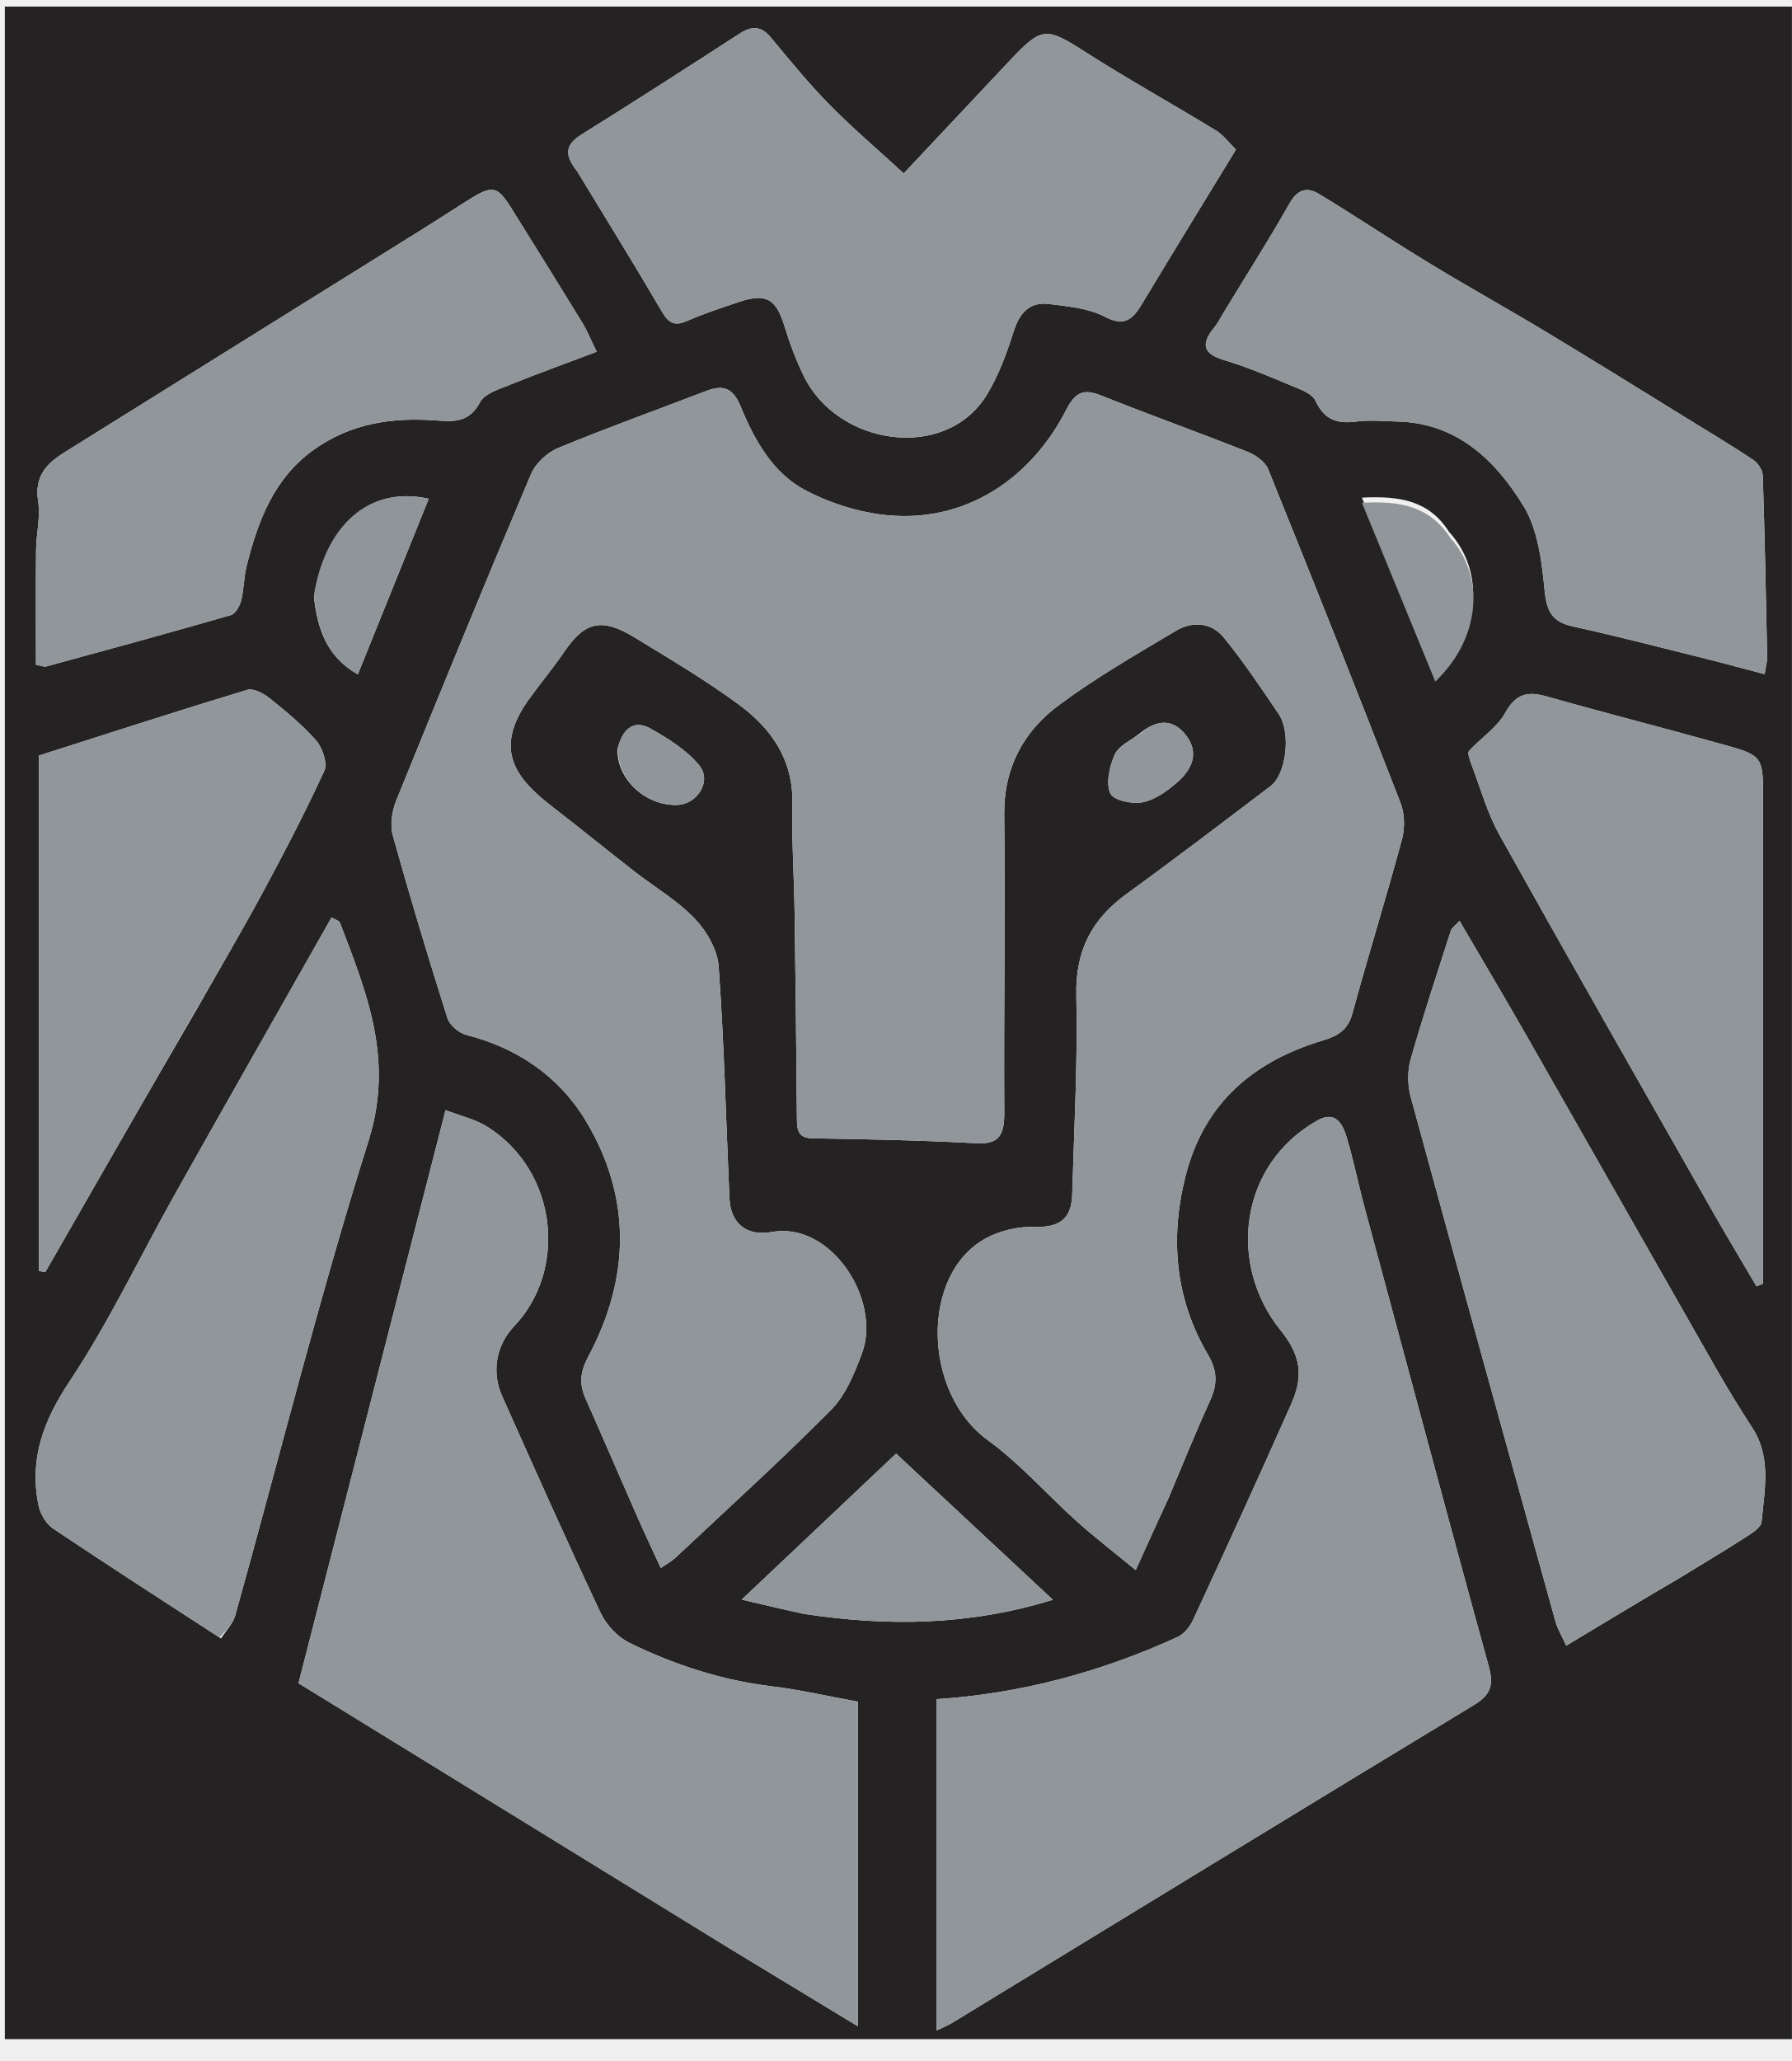
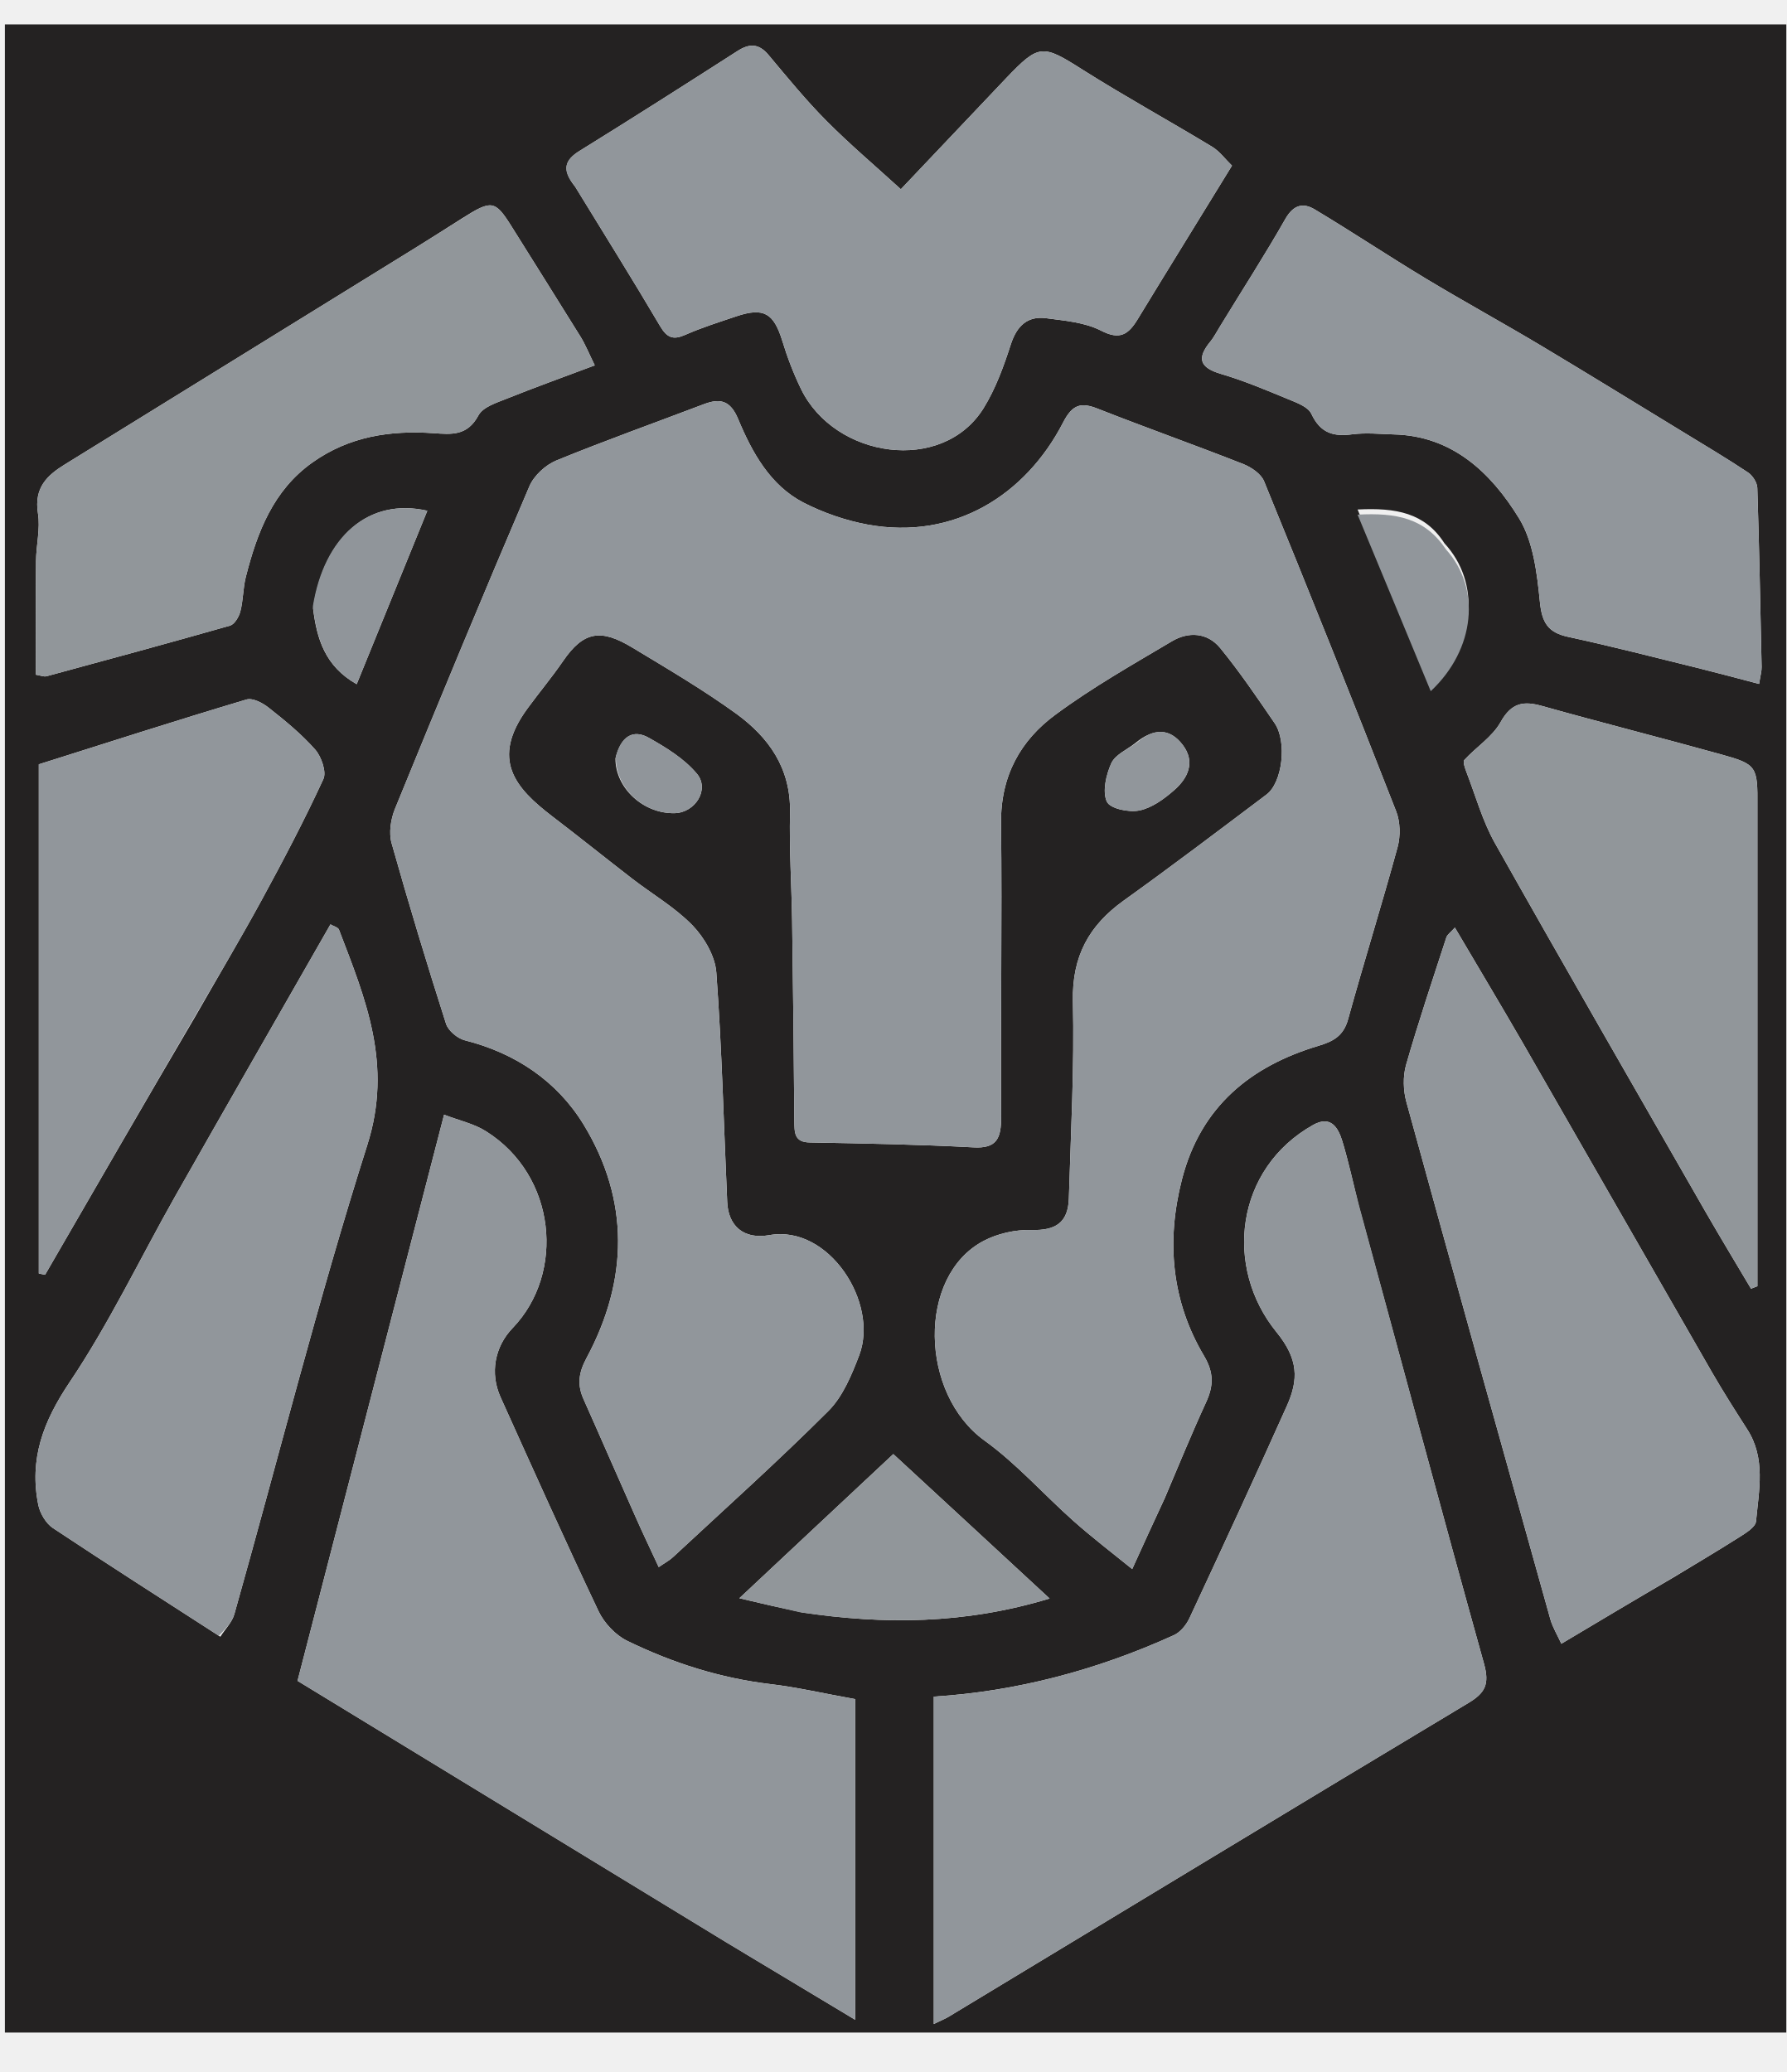
- <svg xmlns="http://www.w3.org/2000/svg" width="60" height="69" viewBox="0 0 60 69" fill="none">
-   <g clip-path="url(#clip0_49_26)">
-     <path d="M0.162 25.417C0.162 16.961 0.162 8.59 0.162 0.22C20.162 0.22 40.162 0.22 60.162 0.22C60.162 22.96 60.162 45.7 60.162 68.439C40.162 68.439 20.162 68.439 0.162 68.439C0.162 54.127 0.162 39.815 0.162 25.417ZM39.124 50.16C39.583 49.076 40.02 47.98 40.509 46.911C40.766 46.35 40.774 45.908 40.442 45.344C39.347 43.486 39.168 41.449 39.698 39.365C40.333 36.873 42.027 35.516 44.278 34.837C44.761 34.691 45.123 34.514 45.282 33.931C45.815 31.979 46.417 30.048 46.944 28.094C47.045 27.722 47.034 27.237 46.896 26.883C45.444 23.144 43.964 19.418 42.46 15.702C42.357 15.448 42.033 15.23 41.767 15.124C40.147 14.481 38.506 13.895 36.888 13.248C36.316 13.019 36.024 13.089 35.703 13.716C34.453 16.162 32.055 17.71 29.141 17.169C28.401 17.032 27.656 16.773 26.983 16.422C25.873 15.842 25.265 14.74 24.791 13.589C24.53 12.958 24.182 12.885 23.65 13.089C21.994 13.723 20.324 14.322 18.684 15.001C18.324 15.15 17.933 15.509 17.778 15.877C16.242 19.508 14.744 23.158 13.262 26.815C13.124 27.157 13.056 27.621 13.152 27.967C13.723 30.018 14.338 32.056 14.981 34.084C15.057 34.325 15.369 34.585 15.614 34.648C17.288 35.074 18.696 36.008 19.601 37.502C21.151 40.061 21.108 42.771 19.702 45.41C19.428 45.924 19.384 46.321 19.606 46.821C20.186 48.124 20.747 49.437 21.323 50.742C21.578 51.321 21.848 51.891 22.125 52.495C22.348 52.341 22.495 52.265 22.613 52.154C24.362 50.512 26.14 48.901 27.832 47.196C28.309 46.715 28.609 45.985 28.859 45.314C29.526 43.531 27.832 40.887 25.844 41.246C24.969 41.404 24.461 40.929 24.425 40.121C24.309 37.532 24.248 34.939 24.063 32.356C24.023 31.795 23.654 31.161 23.26 30.751C22.67 30.138 21.919 29.702 21.245 29.177C20.34 28.473 19.449 27.747 18.541 27.046C17.317 26.102 16.463 25.135 17.715 23.404C18.106 22.864 18.532 22.351 18.908 21.8C19.604 20.78 20.183 20.692 21.245 21.339C22.426 22.059 23.621 22.766 24.738 23.588C25.81 24.377 26.569 25.415 26.534 26.936C26.506 28.158 26.59 29.382 26.607 30.605C26.64 32.861 26.662 35.116 26.683 37.372C26.687 37.76 26.666 38.102 27.203 38.11C29.033 38.14 30.865 38.175 32.692 38.275C33.482 38.319 33.632 37.97 33.627 37.226C33.606 33.913 33.663 30.599 33.625 27.287C33.607 25.676 34.291 24.475 35.445 23.615C36.69 22.688 38.039 21.915 39.367 21.122C39.917 20.794 40.554 20.824 40.981 21.349C41.639 22.157 42.227 23.033 42.814 23.903C43.237 24.53 43.072 25.916 42.54 26.32C40.946 27.529 39.354 28.744 37.736 29.917C36.59 30.748 36.004 31.783 36.039 33.325C36.089 35.548 35.965 37.776 35.901 40.002C35.876 40.832 35.448 41.096 34.646 41.075C34.108 41.06 33.51 41.189 33.031 41.446C30.803 42.639 30.89 46.63 33.073 48.213C34.153 48.996 35.061 50.042 36.067 50.943C36.685 51.495 37.341 51.999 38.028 52.564C38.417 51.703 38.74 50.988 39.124 50.16ZM24.445 65.241C25.845 66.091 27.245 66.94 28.727 67.839C28.727 64.045 28.727 60.444 28.727 56.97C27.628 56.77 26.755 56.566 25.872 56.46C24.189 56.258 22.591 55.745 21.068 54.996C20.679 54.805 20.298 54.398 20.106 53.989C18.976 51.591 17.896 49.166 16.814 46.742C16.448 45.924 16.617 45.027 17.216 44.399C18.994 42.533 18.687 39.23 16.328 37.729C15.92 37.47 15.425 37.363 14.918 37.166C13.253 43.653 11.622 50.011 9.995 56.352C14.857 59.344 19.598 62.262 24.445 65.241ZM45.629 40.206C45.453 39.497 45.302 38.781 45.093 38.083C44.949 37.598 44.7 37.179 44.109 37.513C41.483 38.996 41.104 42.339 42.879 44.536C43.619 45.452 43.617 46.143 43.226 47.025C42.158 49.434 41.061 51.828 39.956 54.218C39.848 54.453 39.646 54.706 39.428 54.806C36.834 55.992 34.129 56.708 31.363 56.885C31.363 60.538 31.363 64.207 31.363 67.979C31.647 67.84 31.769 67.792 31.88 67.724C37.691 64.18 43.497 60.627 49.319 57.103C49.88 56.763 50.038 56.473 49.845 55.774C48.428 50.637 47.061 45.484 45.629 40.206ZM19.32 5.727C20.274 7.298 21.243 8.858 22.171 10.445C22.407 10.849 22.615 10.916 23.013 10.742C23.575 10.495 24.161 10.306 24.742 10.11C25.657 9.8 25.989 10.005 26.273 10.936C26.443 11.498 26.654 12.052 26.907 12.577C28.04 14.928 31.657 15.467 33.038 13.224C33.44 12.57 33.713 11.81 33.952 11.065C34.158 10.42 34.524 10.101 35.13 10.178C35.761 10.259 36.437 10.314 36.99 10.602C37.616 10.929 37.904 10.728 38.218 10.207C39.252 8.489 40.301 6.782 41.383 5.008C41.163 4.794 40.97 4.525 40.715 4.369C39.275 3.489 37.799 2.672 36.375 1.763C35.015 0.895 34.901 0.871 33.788 2.053C32.592 3.324 31.397 4.597 30.26 5.806C29.395 5.011 28.548 4.291 27.768 3.498C27.076 2.794 26.446 2.021 25.812 1.257C25.477 0.852 25.16 0.869 24.758 1.13C23.004 2.265 21.249 3.396 19.478 4.5C18.965 4.82 18.856 5.144 19.32 5.727ZM56.2 52.851C56.94 52.398 57.686 51.955 58.416 51.486C58.636 51.345 58.966 51.147 58.984 50.948C59.081 49.892 59.317 48.806 58.684 47.819C58.279 47.188 57.881 46.551 57.508 45.899C55.383 42.178 53.27 38.448 51.144 34.727C50.407 33.436 49.647 32.159 48.869 30.827C48.717 30.998 48.61 31.065 48.579 31.16C48.117 32.599 47.639 34.034 47.227 35.49C47.119 35.873 47.133 36.351 47.239 36.739C48.837 42.59 50.457 48.434 52.08 54.276C52.156 54.548 52.308 54.795 52.443 55.095C53.726 54.322 54.907 53.609 56.2 52.851ZM7.4 54.855C7.562 54.599 7.798 54.365 7.877 54.083C9.357 48.784 10.689 43.433 12.339 38.195C13.201 35.459 12.277 33.24 11.385 30.898C11.355 30.818 11.215 30.786 11.101 30.716C9.348 33.811 7.604 36.872 5.878 39.944C4.699 42.041 3.664 44.242 2.341 46.23C1.46 47.554 0.971 48.829 1.29 50.4C1.348 50.686 1.547 51.019 1.775 51.173C3.603 52.4 5.454 53.589 7.4 54.855ZM40.972 10.466C40.87 10.631 40.783 10.81 40.662 10.958C40.184 11.539 40.299 11.851 41.004 12.061C41.768 12.288 42.51 12.606 43.25 12.915C43.541 13.036 43.932 13.17 44.048 13.419C44.359 14.086 44.81 14.193 45.432 14.112C45.883 14.054 46.347 14.103 46.804 14.113C48.753 14.158 50.068 15.383 51.027 16.966C51.5 17.748 51.627 18.823 51.721 19.786C51.791 20.503 52.003 20.826 52.654 20.969C54.112 21.29 55.559 21.666 57.009 22.026C57.691 22.196 58.369 22.382 59.085 22.57C59.132 22.271 59.174 22.133 59.171 21.995C59.13 19.97 59.09 17.945 59.024 15.921C59.018 15.742 58.866 15.505 58.717 15.405C58.011 14.933 57.284 14.498 56.563 14.054C54.972 13.074 53.386 12.086 51.787 11.123C50.492 10.343 49.172 9.611 47.881 8.826C46.631 8.067 45.412 7.251 44.162 6.492C43.781 6.261 43.453 6.323 43.179 6.809C42.498 8.014 41.752 9.177 40.972 10.466ZM15.522 6.797C15.024 7.114 14.529 7.434 14.028 7.746C10.079 10.209 6.129 12.67 2.18 15.131C1.586 15.502 1.141 15.919 1.277 16.787C1.359 17.308 1.214 17.865 1.208 18.407C1.195 19.684 1.204 20.961 1.204 22.257C1.356 22.282 1.468 22.334 1.56 22.309C3.618 21.748 5.677 21.186 7.727 20.594C7.876 20.551 8.025 20.3 8.072 20.117C8.168 19.739 8.163 19.332 8.257 18.953C8.638 17.425 9.18 16.006 10.496 15.064C11.738 14.174 13.113 13.972 14.555 14.073C15.159 14.115 15.693 14.177 16.07 13.47C16.222 13.184 16.669 13.044 17.007 12.908C17.967 12.52 18.94 12.169 19.979 11.776C19.79 11.39 19.667 11.082 19.498 10.805C18.727 9.545 17.945 8.293 17.165 7.04C16.632 6.183 16.508 6.161 15.522 6.797ZM59.03 27.733C59.03 27.391 59.029 27.048 59.031 26.706C59.039 25.37 59.01 25.294 57.824 24.961C55.818 24.398 53.8 23.886 51.795 23.319C51.176 23.144 50.771 23.198 50.403 23.86C50.122 24.365 49.584 24.706 49.185 25.145C49.132 25.203 49.204 25.417 49.252 25.545C49.561 26.354 49.794 27.212 50.209 27.955C52.547 32.144 54.926 36.306 57.296 40.474C57.791 41.344 58.307 42.201 58.813 43.064C58.886 43.035 58.958 43.007 59.03 42.979C59.03 37.954 59.03 32.929 59.03 27.733ZM6.566 33.823C7.309 32.514 8.074 31.218 8.79 29.893C9.516 28.548 10.223 27.189 10.863 25.797C10.973 25.558 10.796 25.032 10.591 24.797C10.126 24.268 9.576 23.815 9.028 23.377C8.821 23.212 8.486 23.033 8.273 23.097C5.95 23.8 3.64 24.551 1.303 25.295C1.303 31.085 1.303 36.818 1.303 42.55C1.374 42.564 1.445 42.578 1.515 42.592C3.172 39.7 4.83 36.809 6.566 33.823ZM26.955 54.036C29.685 54.447 32.394 54.438 35.254 53.559C33.438 51.867 31.737 50.28 30.005 48.666C28.296 50.281 26.615 51.87 24.835 53.553C25.582 53.73 26.198 53.875 26.955 54.036ZM10.512 20.007C10.638 21.031 10.91 21.964 11.981 22.579C12.784 20.592 13.562 18.664 14.355 16.699C12.383 16.252 10.887 17.567 10.512 20.007ZM48.517 17.804C47.861 16.771 46.895 16.594 45.602 16.66C46.446 18.717 47.238 20.647 48.058 22.645C49.567 21.217 49.742 19.145 48.517 17.804ZM20.673 25.092C20.662 26.092 21.61 26.976 22.664 26.949C23.355 26.932 23.846 26.145 23.409 25.617C22.983 25.102 22.373 24.727 21.79 24.396C21.266 24.099 20.858 24.337 20.673 25.092ZM38.13 24.579C37.853 24.8 37.461 24.964 37.327 25.258C37.152 25.646 37.023 26.216 37.175 26.558C37.283 26.799 37.914 26.929 38.266 26.858C38.684 26.774 39.095 26.474 39.436 26.174C39.896 25.77 40.167 25.216 39.722 24.631C39.298 24.073 38.767 24.052 38.13 24.579Z" fill="#242222" />
-     <path d="M39.093 50.216C38.74 50.988 38.417 51.703 38.028 52.564C37.341 51.999 36.684 51.495 36.067 50.943C35.061 50.042 34.153 48.996 33.073 48.213C30.89 46.63 30.803 42.639 33.031 41.446C33.51 41.189 34.108 41.06 34.646 41.075C35.448 41.096 35.876 40.832 35.9 40.002C35.965 37.776 36.089 35.548 36.039 33.325C36.004 31.783 36.59 30.748 37.736 29.917C39.354 28.744 40.946 27.529 42.54 26.32C43.072 25.916 43.237 24.53 42.814 23.903C42.227 23.033 41.639 22.157 40.981 21.349C40.553 20.824 39.917 20.794 39.367 21.122C38.039 21.915 36.689 22.688 35.445 23.615C34.291 24.475 33.607 25.676 33.625 27.287C33.663 30.599 33.606 33.913 33.627 37.226C33.632 37.97 33.482 38.319 32.692 38.275C30.865 38.175 29.033 38.14 27.203 38.11C26.666 38.102 26.687 37.76 26.683 37.372C26.662 35.116 26.64 32.861 26.607 30.605C26.59 29.382 26.506 28.158 26.534 26.936C26.569 25.415 25.81 24.377 24.738 23.588C23.621 22.766 22.426 22.059 21.245 21.339C20.183 20.692 19.604 20.78 18.908 21.8C18.532 22.351 18.106 22.864 17.715 23.404C16.463 25.135 17.317 26.102 18.541 27.046C19.449 27.747 20.34 28.473 21.245 29.177C21.919 29.702 22.67 30.138 23.259 30.751C23.654 31.161 24.023 31.795 24.063 32.356C24.248 34.939 24.309 37.532 24.425 40.121C24.461 40.929 24.969 41.404 25.844 41.246C27.832 40.887 29.526 43.531 28.859 45.314C28.609 45.985 28.309 46.715 27.832 47.196C26.14 48.901 24.362 50.512 22.613 52.154C22.495 52.265 22.348 52.341 22.125 52.495C21.848 51.891 21.578 51.321 21.323 50.742C20.747 49.437 20.186 48.124 19.606 46.821C19.384 46.321 19.428 45.924 19.702 45.41C21.108 42.771 21.15 40.061 19.601 37.502C18.696 36.008 17.288 35.074 15.614 34.648C15.369 34.585 15.057 34.325 14.981 34.084C14.338 32.056 13.723 30.018 13.152 27.967C13.056 27.621 13.123 27.157 13.262 26.815C14.744 23.158 16.242 19.508 17.778 15.877C17.933 15.509 18.324 15.15 18.684 15.001C20.324 14.322 21.993 13.723 23.65 13.089C24.182 12.885 24.53 12.958 24.791 13.589C25.265 14.74 25.873 15.842 26.982 16.422C27.656 16.773 28.401 17.032 29.14 17.169C32.055 17.71 34.453 16.162 35.703 13.716C36.024 13.089 36.316 13.019 36.888 13.248C38.506 13.895 40.146 14.481 41.767 15.124C42.033 15.23 42.357 15.448 42.46 15.702C43.964 19.418 45.444 23.144 46.896 26.883C47.034 27.237 47.045 27.722 46.944 28.094C46.417 30.048 45.815 31.979 45.282 33.931C45.123 34.514 44.761 34.691 44.278 34.837C42.027 35.516 40.332 36.873 39.698 39.365C39.168 41.449 39.347 43.486 40.442 45.344C40.774 45.908 40.766 46.35 40.509 46.911C40.02 47.98 39.583 49.076 39.093 50.216Z" fill="#91969B" />
-     <path d="M24.392 65.211C19.598 62.262 14.857 59.344 9.995 56.352C11.622 50.011 13.253 43.653 14.918 37.166C15.425 37.363 15.92 37.47 16.328 37.73C18.687 39.23 18.994 42.533 17.216 44.399C16.617 45.027 16.448 45.924 16.814 46.742C17.896 49.166 18.976 51.591 20.106 53.989C20.298 54.398 20.679 54.805 21.068 54.996C22.591 55.745 24.189 56.258 25.872 56.46C26.755 56.566 27.628 56.77 28.727 56.97C28.727 60.444 28.727 64.045 28.727 67.839C27.245 66.94 25.845 66.091 24.392 65.211Z" fill="#91969B" />
-     <path d="M45.654 40.271C47.061 45.484 48.428 50.637 49.845 55.774C50.038 56.473 49.88 56.763 49.319 57.103C43.497 60.627 37.691 64.18 31.88 67.724C31.769 67.792 31.647 67.84 31.363 67.979C31.363 64.207 31.363 60.538 31.363 56.885C34.129 56.708 36.834 55.992 39.428 54.806C39.646 54.706 39.848 54.453 39.956 54.218C41.061 51.828 42.158 49.434 43.226 47.025C43.617 46.143 43.619 45.452 42.879 44.536C41.104 42.339 41.483 38.996 44.109 37.513C44.7 37.179 44.949 37.598 45.093 38.083C45.302 38.781 45.453 39.498 45.654 40.271Z" fill="#91969B" />
-     <path d="M19.291 5.674C18.856 5.144 18.965 4.82 19.478 4.5C21.249 3.396 23.004 2.265 24.758 1.13C25.16 0.869 25.477 0.852 25.812 1.257C26.446 2.021 27.076 2.794 27.768 3.498C28.548 4.291 29.395 5.011 30.26 5.806C31.396 4.597 32.592 3.324 33.788 2.053C34.901 0.871 35.015 0.895 36.375 1.763C37.799 2.672 39.275 3.489 40.715 4.369C40.97 4.525 41.163 4.794 41.383 5.008C40.301 6.782 39.252 8.489 38.218 10.207C37.904 10.728 37.616 10.929 36.99 10.602C36.437 10.314 35.761 10.259 35.13 10.178C34.524 10.101 34.158 10.42 33.952 11.065C33.713 11.81 33.44 12.57 33.038 13.224C31.657 15.467 28.04 14.928 26.907 12.577C26.654 12.052 26.443 11.498 26.273 10.936C25.989 10.005 25.657 9.8 24.742 10.11C24.161 10.306 23.575 10.495 23.013 10.742C22.615 10.916 22.407 10.849 22.171 10.445C21.243 8.858 20.274 7.298 19.291 5.674Z" fill="#91969B" />
-     <path d="M56.145 52.874C54.907 53.609 53.726 54.322 52.443 55.095C52.308 54.795 52.156 54.548 52.08 54.276C50.457 48.434 48.837 42.59 47.239 36.739C47.133 36.351 47.119 35.873 47.227 35.49C47.639 34.034 48.117 32.599 48.579 31.16C48.61 31.065 48.717 30.998 48.869 30.827C49.647 32.159 50.407 33.436 51.144 34.727C53.27 38.449 55.383 42.178 57.508 45.899C57.881 46.551 58.279 47.188 58.684 47.819C59.318 48.806 59.081 49.892 58.984 50.948C58.966 51.147 58.636 51.345 58.416 51.486C57.686 51.955 56.94 52.398 56.145 52.874Z" fill="#91969B" />
-     <path d="M7.349 54.822C5.454 53.589 3.603 52.4 1.775 51.173C1.547 51.019 1.348 50.686 1.29 50.4C0.971 48.829 1.46 47.554 2.341 46.23C3.664 44.242 4.699 42.041 5.878 39.944C7.604 36.872 9.348 33.811 11.101 30.716C11.215 30.786 11.355 30.818 11.385 30.898C12.277 33.24 13.201 35.459 12.339 38.195C10.689 43.433 9.357 48.784 7.877 54.083C7.798 54.365 7.562 54.599 7.349 54.822Z" fill="#91969B" />
-     <path d="M41.002 10.411C41.752 9.177 42.498 8.014 43.179 6.809C43.453 6.323 43.781 6.262 44.162 6.492C45.412 7.251 46.631 8.067 47.881 8.826C49.172 9.611 50.492 10.343 51.787 11.123C53.386 12.086 54.972 13.074 56.563 14.054C57.284 14.498 58.011 14.933 58.717 15.405C58.866 15.505 59.018 15.742 59.024 15.921C59.09 17.945 59.13 19.97 59.171 21.995C59.174 22.133 59.132 22.271 59.085 22.57C58.369 22.382 57.691 22.196 57.009 22.027C55.559 21.666 54.112 21.29 52.654 20.969C52.003 20.826 51.791 20.503 51.721 19.786C51.627 18.823 51.5 17.748 51.027 16.966C50.068 15.383 48.753 14.158 46.804 14.114C46.347 14.103 45.883 14.054 45.432 14.112C44.81 14.193 44.359 14.086 44.048 13.419C43.932 13.17 43.541 13.036 43.25 12.915C42.51 12.606 41.768 12.288 41.004 12.061C40.299 11.851 40.184 11.539 40.662 10.958C40.783 10.81 40.87 10.631 41.002 10.411Z" fill="#91969B" />
-     <path d="M15.577 6.768C16.508 6.161 16.632 6.183 17.165 7.04C17.945 8.293 18.727 9.545 19.498 10.805C19.667 11.082 19.79 11.39 19.979 11.776C18.94 12.169 17.967 12.52 17.007 12.908C16.669 13.044 16.222 13.184 16.07 13.47C15.693 14.177 15.159 14.115 14.555 14.073C13.113 13.972 11.738 14.174 10.496 15.064C9.18 16.006 8.638 17.425 8.257 18.953C8.163 19.332 8.168 19.739 8.072 20.117C8.025 20.3 7.876 20.551 7.727 20.594C5.677 21.186 3.618 21.748 1.56 22.309C1.468 22.334 1.356 22.282 1.204 22.257C1.204 20.961 1.195 19.684 1.208 18.407C1.214 17.865 1.359 17.308 1.277 16.787C1.141 15.919 1.586 15.502 2.18 15.131C6.129 12.67 10.079 10.209 14.028 7.746C14.529 7.434 15.024 7.114 15.577 6.768Z" fill="#91969A" />
-     <path d="M59.03 27.819C59.03 32.929 59.03 37.954 59.03 42.979C58.958 43.007 58.885 43.035 58.813 43.064C58.307 42.201 57.791 41.344 57.296 40.474C54.926 36.306 52.547 32.144 50.209 27.955C49.794 27.212 49.561 26.354 49.252 25.545C49.204 25.417 49.132 25.203 49.184 25.145C49.584 24.706 50.122 24.365 50.403 23.86C50.771 23.198 51.176 23.144 51.795 23.319C53.8 23.886 55.818 24.398 57.824 24.961C59.01 25.294 59.038 25.37 59.031 26.706C59.029 27.048 59.03 27.391 59.03 27.819Z" fill="#91969A" />
-     <path d="M6.526 33.87C4.83 36.809 3.172 39.7 1.515 42.592C1.445 42.578 1.374 42.564 1.303 42.55C1.303 36.818 1.303 31.085 1.303 25.295C3.64 24.551 5.95 23.8 8.273 23.097C8.486 23.033 8.821 23.212 9.028 23.378C9.576 23.815 10.126 24.268 10.591 24.797C10.796 25.032 10.973 25.558 10.863 25.797C10.223 27.189 9.516 28.548 8.79 29.893C8.074 31.218 7.309 32.514 6.526 33.87Z" fill="#91969B" />
-     <path d="M26.884 54.029C26.198 53.875 25.582 53.73 24.835 53.553C26.615 51.87 28.296 50.281 30.005 48.666C31.737 50.28 33.438 51.867 35.254 53.559C32.393 54.438 29.685 54.447 26.884 54.029Z" fill="#91969A" />
-     <path d="M10.51 19.935C10.887 17.567 12.383 16.252 14.355 16.699C13.562 18.664 12.784 20.592 11.981 22.579C10.91 21.964 10.638 21.031 10.51 19.935Z" fill="#90959A" />
-     <path d="M48.566 18.012C49.742 19.317 49.567 21.389 48.058 22.817C47.238 20.818 46.446 18.888 45.602 16.832C46.895 16.765 47.861 16.942 48.566 18.012Z" fill="#91969B" />
-     <path d="M20.688 25.032C20.858 24.337 21.266 24.099 21.79 24.396C22.373 24.727 22.983 25.102 23.409 25.617C23.846 26.145 23.355 26.932 22.664 26.949C21.61 26.976 20.662 26.092 20.688 25.032Z" fill="#90959A" />
-     <path d="M38.187 24.555C38.767 24.052 39.298 24.073 39.722 24.631C40.167 25.216 39.896 25.77 39.436 26.174C39.095 26.474 38.684 26.774 38.267 26.858C37.914 26.929 37.283 26.799 37.175 26.558C37.023 26.216 37.152 25.646 37.327 25.258C37.461 24.964 37.853 24.8 38.187 24.555Z" fill="#91969B" />
-   </g>
+ <svg xmlns="http://www.w3.org/2000/svg" width="50px" height="58px" viewBox="0 0 50 57" version="1.1">
  <defs>
-     <clipPath id="clip0_49_26">
-       <rect width="60" height="68.219" fill="white" transform="translate(0 0.0487671)" />
+     <clipPath id="clip1">
+       <path d="M 0 0.039 L 50 0.039 L 50 56.395 L 0 56.395 Z M 0 0.039 " />
+     </clipPath>
+     <clipPath id="clip2">
+       <path d="M 8 30 L 24 30 L 24 56.395 L 8 56.395 Z M 8 30 " />
+     </clipPath>
+     <clipPath id="clip3">
+       <path d="M 26 30 L 42 30 L 42 56.395 L 26 56.395 Z M 26 30 " />
+     </clipPath>
+     <clipPath id="clip4">
+       <path d="M 15 0.039 L 35 0.039 L 35 13 L 15 13 Z M 15 0.039 " />
    </clipPath>
  </defs>
+   <g id="surface1">
+     <g clip-path="url(#clip1)" clip-rule="nonzero">
+       <path style=" stroke:none;fill-rule:nonzero;fill:rgb(14.118%,13.333%,13.333%);fill-opacity:1;" d="M 0.137 20.996 C 0.137 14.012 0.137 7.098 0.137 0.184 C 16.801 0.184 33.469 0.184 50.133 0.184 C 50.133 18.969 50.133 37.75 50.133 56.535 C 33.469 56.535 16.801 56.535 0.137 56.535 C 0.137 44.715 0.137 32.891 0.137 20.996 Z M 32.602 41.438 C 32.984 40.539 33.352 39.637 33.758 38.754 C 33.973 38.289 33.977 37.922 33.703 37.457 C 32.789 35.922 32.641 34.242 33.082 32.52 C 33.609 30.461 35.023 29.34 36.898 28.777 C 37.301 28.656 37.602 28.512 37.734 28.031 C 38.18 26.418 38.68 24.82 39.121 23.207 C 39.203 22.902 39.195 22.5 39.078 22.207 C 37.871 19.117 36.637 16.039 35.383 12.973 C 35.297 12.762 35.027 12.582 34.805 12.492 C 33.457 11.961 32.09 11.477 30.738 10.945 C 30.262 10.754 30.02 10.812 29.754 11.332 C 28.711 13.352 26.711 14.629 24.285 14.184 C 23.668 14.07 23.047 13.855 22.484 13.566 C 21.562 13.086 21.055 12.176 20.66 11.227 C 20.441 10.703 20.152 10.645 19.707 10.812 C 18.328 11.336 16.938 11.832 15.57 12.391 C 15.27 12.516 14.945 12.812 14.816 13.117 C 13.535 16.113 12.285 19.129 11.051 22.152 C 10.938 22.434 10.879 22.816 10.961 23.102 C 11.438 24.797 11.949 26.48 12.484 28.156 C 12.547 28.355 12.809 28.57 13.012 28.621 C 14.406 28.973 15.582 29.746 16.336 30.98 C 17.625 33.094 17.59 35.332 16.418 37.512 C 16.191 37.938 16.152 38.266 16.34 38.68 C 16.82 39.754 17.289 40.84 17.77 41.918 C 17.98 42.395 18.207 42.867 18.438 43.367 C 18.625 43.238 18.746 43.176 18.844 43.082 C 20.301 41.727 21.785 40.398 23.195 38.988 C 23.59 38.59 23.84 37.988 24.051 37.434 C 24.605 35.961 23.195 33.777 21.535 34.074 C 20.809 34.203 20.383 33.812 20.355 33.145 C 20.258 31.004 20.207 28.863 20.051 26.73 C 20.02 26.266 19.711 25.742 19.383 25.402 C 18.891 24.898 18.266 24.535 17.703 24.102 C 16.949 23.52 16.207 22.922 15.449 22.344 C 14.43 21.562 13.719 20.762 14.762 19.336 C 15.09 18.887 15.445 18.465 15.758 18.008 C 16.336 17.164 16.82 17.094 17.703 17.629 C 18.688 18.223 19.684 18.809 20.617 19.484 C 21.508 20.137 22.141 20.996 22.113 22.25 C 22.09 23.262 22.156 24.273 22.172 25.281 C 22.199 27.145 22.219 29.008 22.234 30.871 C 22.238 31.191 22.223 31.477 22.668 31.48 C 24.195 31.508 25.719 31.535 27.242 31.617 C 27.902 31.656 28.027 31.367 28.023 30.75 C 28.004 28.016 28.051 25.277 28.02 22.543 C 28.004 21.211 28.574 20.219 29.539 19.508 C 30.574 18.742 31.699 18.105 32.805 17.449 C 33.266 17.176 33.793 17.203 34.152 17.637 C 34.699 18.305 35.188 19.027 35.68 19.746 C 36.031 20.266 35.895 21.41 35.449 21.742 C 34.121 22.742 32.797 23.746 31.445 24.715 C 30.492 25.402 30.004 26.254 30.031 27.527 C 30.074 29.367 29.973 31.207 29.918 33.047 C 29.898 33.73 29.539 33.949 28.871 33.93 C 28.422 33.918 27.926 34.027 27.527 34.238 C 25.668 35.223 25.742 38.52 27.562 39.828 C 28.461 40.477 29.219 41.34 30.055 42.082 C 30.57 42.539 31.117 42.957 31.691 43.422 C 32.016 42.711 32.281 42.121 32.602 41.438 Z M 20.371 53.895 C 21.539 54.598 22.703 55.297 23.938 56.039 C 23.938 52.906 23.938 49.934 23.938 47.062 C 23.023 46.898 22.297 46.727 21.559 46.641 C 20.156 46.473 18.828 46.051 17.555 45.43 C 17.234 45.273 16.914 44.938 16.754 44.602 C 15.812 42.617 14.914 40.613 14.012 38.613 C 13.707 37.938 13.848 37.195 14.348 36.676 C 15.828 35.137 15.574 32.406 13.605 31.168 C 13.266 30.953 12.855 30.867 12.43 30.703 C 11.043 36.062 9.684 41.312 8.328 46.551 C 12.379 49.023 16.332 51.434 20.371 53.895 Z M 38.023 33.215 C 37.879 32.629 37.75 32.035 37.578 31.461 C 37.457 31.059 37.25 30.715 36.758 30.988 C 34.57 32.215 34.254 34.977 35.73 36.789 C 36.348 37.547 36.348 38.117 36.023 38.848 C 35.133 40.836 34.219 42.812 33.297 44.789 C 33.207 44.984 33.039 45.191 32.855 45.273 C 30.695 46.254 28.441 46.848 26.137 46.992 C 26.137 50.012 26.137 53.039 26.137 56.156 C 26.371 56.043 26.473 56.004 26.566 55.945 C 31.41 53.02 36.246 50.082 41.098 47.172 C 41.566 46.891 41.699 46.652 41.539 46.074 C 40.355 41.832 39.219 37.574 38.023 33.215 Z M 16.102 4.73 C 16.895 6.027 17.703 7.316 18.477 8.629 C 18.672 8.961 18.848 9.02 19.176 8.875 C 19.645 8.668 20.133 8.516 20.617 8.352 C 21.379 8.098 21.656 8.266 21.895 9.035 C 22.035 9.496 22.211 9.957 22.422 10.391 C 23.367 12.332 26.379 12.777 27.531 10.926 C 27.867 10.383 28.094 9.758 28.293 9.141 C 28.465 8.609 28.77 8.344 29.273 8.406 C 29.801 8.477 30.363 8.52 30.824 8.758 C 31.348 9.027 31.586 8.863 31.848 8.43 C 32.711 7.012 33.586 5.602 34.484 4.137 C 34.301 3.961 34.141 3.738 33.93 3.609 C 32.73 2.883 31.5 2.207 30.312 1.457 C 29.18 0.738 29.086 0.719 28.156 1.695 C 27.16 2.746 26.164 3.797 25.215 4.797 C 24.496 4.141 23.789 3.543 23.141 2.891 C 22.562 2.309 22.039 1.668 21.512 1.039 C 21.23 0.703 20.965 0.719 20.633 0.934 C 19.172 1.871 17.707 2.805 16.23 3.719 C 15.805 3.98 15.715 4.25 16.102 4.73 Z M 46.832 43.66 C 47.449 43.285 48.07 42.918 48.68 42.531 C 48.863 42.414 49.137 42.25 49.152 42.086 C 49.234 41.215 49.43 40.316 48.902 39.504 C 48.566 38.98 48.234 38.457 47.922 37.918 C 46.152 34.844 44.391 31.762 42.621 28.688 C 42.004 27.621 41.371 26.566 40.723 25.465 C 40.598 25.605 40.508 25.664 40.484 25.742 C 40.098 26.93 39.699 28.113 39.355 29.316 C 39.266 29.633 39.277 30.027 39.367 30.352 C 40.695 35.184 42.047 40.012 43.398 44.836 C 43.465 45.062 43.59 45.266 43.703 45.512 C 44.773 44.875 45.758 44.285 46.832 43.66 Z M 6.168 45.316 C 6.301 45.102 6.5 44.91 6.562 44.676 C 7.797 40.301 8.906 35.879 10.281 31.551 C 11 29.293 10.23 27.461 9.488 25.523 C 9.461 25.457 9.348 25.434 9.25 25.375 C 7.789 27.93 6.336 30.461 4.898 32.996 C 3.918 34.73 3.055 36.547 1.949 38.191 C 1.215 39.285 0.809 40.336 1.074 41.637 C 1.125 41.871 1.289 42.145 1.48 42.273 C 3.004 43.285 4.547 44.27 6.168 45.316 Z M 34.145 8.645 C 34.059 8.781 33.984 8.93 33.887 9.051 C 33.488 9.531 33.582 9.789 34.168 9.965 C 34.809 10.152 35.426 10.414 36.043 10.668 C 36.285 10.77 36.609 10.879 36.707 11.086 C 36.965 11.637 37.34 11.727 37.859 11.656 C 38.234 11.609 38.621 11.648 39.004 11.66 C 40.629 11.695 41.723 12.707 42.523 14.016 C 42.918 14.66 43.023 15.551 43.102 16.344 C 43.16 16.938 43.336 17.203 43.879 17.324 C 45.094 17.586 46.301 17.898 47.508 18.195 C 48.074 18.336 48.641 18.488 49.238 18.645 C 49.277 18.398 49.312 18.285 49.309 18.172 C 49.273 16.496 49.242 14.824 49.188 13.152 C 49.18 13.004 49.055 12.809 48.93 12.727 C 48.344 12.336 47.738 11.977 47.137 11.609 C 45.809 10.801 44.488 9.984 43.156 9.188 C 42.078 8.543 40.977 7.941 39.902 7.293 C 38.859 6.664 37.844 5.988 36.801 5.363 C 36.484 5.172 36.211 5.223 35.98 5.625 C 35.414 6.621 34.793 7.582 34.145 8.645 Z M 12.934 5.613 C 12.52 5.875 12.105 6.141 11.691 6.398 C 8.398 8.434 5.109 10.465 1.816 12.5 C 1.32 12.805 0.949 13.152 1.062 13.867 C 1.133 14.297 1.012 14.758 1.008 15.207 C 0.996 16.262 1.004 17.316 1.004 18.387 C 1.129 18.406 1.223 18.449 1.301 18.43 C 3.016 17.965 4.73 17.5 6.441 17.012 C 6.562 16.977 6.688 16.77 6.727 16.617 C 6.809 16.305 6.801 15.969 6.879 15.656 C 7.199 14.395 7.648 13.223 8.746 12.445 C 9.781 11.711 10.93 11.543 12.129 11.625 C 12.633 11.66 13.078 11.711 13.391 11.129 C 13.52 10.891 13.891 10.777 14.172 10.664 C 14.973 10.344 15.781 10.051 16.648 9.727 C 16.492 9.41 16.391 9.156 16.25 8.926 C 15.605 7.887 14.953 6.852 14.305 5.816 C 13.859 5.109 13.758 5.09 12.934 5.613 Z M 49.191 22.91 C 49.191 22.629 49.191 22.344 49.191 22.062 C 49.199 20.957 49.176 20.895 48.188 20.621 C 46.516 20.156 44.832 19.73 43.164 19.262 C 42.648 19.117 42.309 19.164 42.004 19.711 C 41.77 20.129 41.32 20.41 40.988 20.773 C 40.941 20.82 41.004 20.996 41.043 21.102 C 41.301 21.77 41.496 22.48 41.84 23.094 C 43.789 26.555 45.773 29.992 47.746 33.434 C 48.16 34.152 48.59 34.863 49.012 35.574 C 49.07 35.551 49.133 35.527 49.191 35.504 C 49.191 31.352 49.191 27.203 49.191 22.91 Z M 5.473 27.941 C 6.09 26.859 6.727 25.789 7.324 24.695 C 7.93 23.582 8.52 22.461 9.051 21.309 C 9.145 21.113 8.996 20.68 8.824 20.484 C 8.438 20.047 7.98 19.672 7.523 19.312 C 7.352 19.176 7.07 19.027 6.895 19.082 C 4.957 19.66 3.031 20.281 1.086 20.895 C 1.086 25.68 1.086 30.414 1.086 35.148 C 1.145 35.16 1.203 35.172 1.262 35.184 C 2.645 32.797 4.023 30.406 5.473 27.941 Z M 22.461 44.637 C 24.738 44.977 26.996 44.969 29.379 44.246 C 27.867 42.848 26.449 41.535 25.004 40.203 C 23.578 41.535 22.18 42.848 20.695 44.238 C 21.32 44.387 21.832 44.504 22.461 44.637 Z M 8.762 16.527 C 8.867 17.375 9.09 18.145 9.984 18.652 C 10.652 17.012 11.301 15.418 11.961 13.797 C 10.32 13.426 9.074 14.512 8.762 16.527 Z M 40.43 14.707 C 39.883 13.855 39.078 13.707 38 13.762 C 38.707 15.461 39.363 17.055 40.047 18.707 C 41.305 17.527 41.453 15.816 40.43 14.707 Z M 17.227 20.727 C 17.219 21.555 18.008 22.285 18.887 22.262 C 19.461 22.246 19.871 21.598 19.508 21.16 C 19.152 20.734 18.645 20.426 18.16 20.152 C 17.723 19.906 17.383 20.105 17.227 20.727 Z M 31.773 20.305 C 31.543 20.488 31.219 20.621 31.105 20.867 C 30.961 21.188 30.852 21.656 30.98 21.938 C 31.07 22.137 31.594 22.246 31.887 22.188 C 32.238 22.117 32.578 21.871 32.863 21.621 C 33.246 21.289 33.473 20.832 33.102 20.348 C 32.75 19.887 32.305 19.867 31.773 20.305 Z M 31.773 20.305 " />
+     </g>
+     <path style=" stroke:none;fill-rule:nonzero;fill:rgb(56.863%,58.824%,60.784%);fill-opacity:1;" d="M 32.578 41.484 C 32.281 42.121 32.016 42.711 31.691 43.422 C 31.117 42.957 30.57 42.539 30.055 42.082 C 29.219 41.34 28.461 40.477 27.562 39.828 C 25.742 38.52 25.668 35.223 27.527 34.238 C 27.926 34.027 28.422 33.918 28.871 33.93 C 29.539 33.949 29.898 33.73 29.918 33.047 C 29.973 31.207 30.074 29.367 30.031 27.527 C 30.004 26.254 30.492 25.402 31.445 24.715 C 32.797 23.746 34.121 22.742 35.449 21.742 C 35.895 21.41 36.031 20.266 35.68 19.746 C 35.188 19.027 34.699 18.305 34.152 17.637 C 33.793 17.203 33.266 17.176 32.805 17.449 C 31.699 18.105 30.574 18.742 29.539 19.508 C 28.574 20.219 28.004 21.211 28.02 22.543 C 28.051 25.277 28.004 28.016 28.023 30.75 C 28.027 31.367 27.902 31.656 27.242 31.617 C 25.719 31.535 24.195 31.508 22.668 31.48 C 22.223 31.477 22.238 31.191 22.234 30.871 C 22.219 29.008 22.199 27.145 22.172 25.281 C 22.156 24.273 22.09 23.262 22.113 22.25 C 22.141 20.996 21.508 20.137 20.617 19.484 C 19.684 18.809 18.688 18.223 17.703 17.629 C 16.82 17.094 16.336 17.164 15.758 18.008 C 15.441 18.465 15.09 18.887 14.762 19.336 C 13.719 20.762 14.43 21.562 15.449 22.344 C 16.207 22.922 16.949 23.52 17.703 24.102 C 18.266 24.535 18.891 24.898 19.383 25.402 C 19.711 25.742 20.02 26.266 20.051 26.73 C 20.207 28.863 20.258 31.004 20.355 33.145 C 20.383 33.812 20.809 34.203 21.535 34.074 C 23.195 33.777 24.605 35.961 24.051 37.434 C 23.84 37.988 23.59 38.59 23.195 38.988 C 21.785 40.398 20.301 41.727 18.844 43.082 C 18.746 43.176 18.625 43.238 18.438 43.367 C 18.207 42.867 17.98 42.395 17.77 41.918 C 17.289 40.84 16.82 39.754 16.34 38.68 C 16.152 38.266 16.191 37.938 16.418 37.512 C 17.59 35.332 17.625 33.094 16.336 30.98 C 15.582 29.746 14.406 28.973 13.012 28.621 C 12.809 28.57 12.547 28.355 12.484 28.156 C 11.949 26.48 11.438 24.797 10.961 23.102 C 10.879 22.816 10.938 22.434 11.051 22.152 C 12.285 19.129 13.535 16.113 14.816 13.117 C 14.945 12.812 15.27 12.516 15.57 12.391 C 16.938 11.832 18.328 11.336 19.707 10.812 C 20.152 10.645 20.441 10.703 20.66 11.227 C 21.055 12.176 21.562 13.086 22.484 13.566 C 23.047 13.855 23.668 14.07 24.285 14.184 C 26.711 14.629 28.711 13.352 29.754 11.332 C 30.02 10.812 30.262 10.754 30.738 10.945 C 32.09 11.477 33.457 11.961 34.805 12.492 C 35.027 12.582 35.297 12.762 35.383 12.973 C 36.637 16.039 37.871 19.117 39.078 22.207 C 39.195 22.5 39.203 22.902 39.121 23.207 C 38.68 24.82 38.18 26.418 37.734 28.031 C 37.602 28.512 37.301 28.656 36.898 28.777 C 35.023 29.34 33.609 30.461 33.082 32.52 C 32.641 34.242 32.789 35.922 33.703 37.457 C 33.977 37.922 33.973 38.289 33.758 38.754 C 33.352 39.637 32.984 40.539 32.578 41.484 Z M 32.578 41.484 " />
+     <g clip-path="url(#clip2)" clip-rule="nonzero">
+       <path style=" stroke:none;fill-rule:nonzero;fill:rgb(56.863%,58.824%,60.784%);fill-opacity:1;" d="M 20.328 53.871 C 16.332 51.434 12.379 49.023 8.328 46.551 C 9.684 41.312 11.043 36.062 12.43 30.703 C 12.855 30.867 13.266 30.953 13.605 31.168 C 15.574 32.406 15.828 35.137 14.348 36.676 C 13.848 37.195 13.707 37.938 14.012 38.613 C 14.914 40.613 15.812 42.617 16.754 44.602 C 16.914 44.938 17.234 45.273 17.555 45.43 C 18.824 46.051 20.156 46.473 21.559 46.641 C 22.297 46.727 23.023 46.898 23.938 47.062 C 23.938 49.934 23.938 52.906 23.938 56.039 C 22.703 55.297 21.539 54.598 20.328 53.871 Z M 20.328 53.871 " />
+     </g>
+     <g clip-path="url(#clip3)" clip-rule="nonzero">
+       <path style=" stroke:none;fill-rule:nonzero;fill:rgb(56.863%,58.824%,60.784%);fill-opacity:1;" d="M 38.047 33.27 C 39.219 37.574 40.355 41.832 41.539 46.074 C 41.699 46.652 41.566 46.891 41.098 47.172 C 36.246 50.082 31.41 53.02 26.566 55.945 C 26.473 56.004 26.371 56.043 26.137 56.156 C 26.137 53.039 26.137 50.012 26.137 46.992 C 28.441 46.848 30.695 46.254 32.855 45.273 C 33.039 45.191 33.207 44.984 33.297 44.789 C 34.219 42.812 35.133 40.836 36.023 38.848 C 36.348 38.117 36.348 37.547 35.73 36.789 C 34.254 34.977 34.57 32.215 36.758 30.988 C 37.25 30.715 37.457 31.059 37.578 31.461 C 37.75 32.035 37.879 32.629 38.047 33.27 Z M 38.047 33.27 " />
+     </g>
+     <g clip-path="url(#clip4)" clip-rule="nonzero">
+       <path style=" stroke:none;fill-rule:nonzero;fill:rgb(56.863%,58.824%,60.784%);fill-opacity:1;" d="M 16.074 4.688 C 15.715 4.25 15.805 3.98 16.23 3.719 C 17.707 2.805 19.172 1.871 20.633 0.934 C 20.965 0.719 21.23 0.703 21.512 1.039 C 22.039 1.668 22.562 2.309 23.141 2.891 C 23.789 3.543 24.496 4.141 25.215 4.797 C 26.164 3.797 27.16 2.746 28.156 1.695 C 29.086 0.719 29.18 0.738 30.312 1.457 C 31.5 2.207 32.73 2.883 33.93 3.609 C 34.141 3.738 34.301 3.961 34.484 4.137 C 33.586 5.602 32.711 7.012 31.848 8.43 C 31.586 8.863 31.348 9.027 30.824 8.758 C 30.363 8.52 29.801 8.477 29.273 8.406 C 28.77 8.344 28.465 8.609 28.293 9.141 C 28.094 9.758 27.867 10.383 27.531 10.926 C 26.379 12.777 23.367 12.332 22.422 10.391 C 22.211 9.957 22.035 9.496 21.895 9.035 C 21.656 8.266 21.379 8.098 20.617 8.352 C 20.133 8.516 19.645 8.668 19.176 8.875 C 18.848 9.02 18.672 8.961 18.477 8.629 C 17.703 7.316 16.895 6.027 16.074 4.688 Z M 16.074 4.688 " />
+     </g>
+     <path style=" stroke:none;fill-rule:nonzero;fill:rgb(56.863%,58.824%,60.784%);fill-opacity:1;" d="M 46.789 43.68 C 45.758 44.285 44.773 44.875 43.703 45.512 C 43.59 45.266 43.465 45.062 43.398 44.836 C 42.047 40.012 40.695 35.184 39.367 30.352 C 39.277 30.027 39.266 29.633 39.355 29.316 C 39.699 28.117 40.098 26.93 40.484 25.742 C 40.508 25.664 40.598 25.605 40.723 25.465 C 41.371 26.566 42.004 27.621 42.621 28.688 C 44.391 31.762 46.152 34.844 47.922 37.918 C 48.234 38.457 48.566 38.98 48.902 39.504 C 49.43 40.316 49.234 41.215 49.152 42.086 C 49.137 42.25 48.863 42.414 48.68 42.531 C 48.07 42.918 47.449 43.285 46.789 43.68 Z M 46.789 43.68 " />
+     <path style=" stroke:none;fill-rule:nonzero;fill:rgb(56.863%,58.824%,60.784%);fill-opacity:1;" d="M 6.125 45.289 C 4.547 44.27 3.004 43.285 1.48 42.273 C 1.289 42.145 1.125 41.871 1.074 41.637 C 0.809 40.336 1.215 39.285 1.949 38.191 C 3.055 36.547 3.918 34.73 4.898 32.996 C 6.336 30.461 7.789 27.93 9.25 25.375 C 9.348 25.434 9.461 25.457 9.488 25.523 C 10.23 27.461 11 29.293 10.281 31.551 C 8.906 35.879 7.797 40.301 6.562 44.676 C 6.5 44.91 6.301 45.102 6.125 45.289 Z M 6.125 45.289 " />
+     <path style=" stroke:none;fill-rule:nonzero;fill:rgb(56.863%,58.824%,60.784%);fill-opacity:1;" d="M 34.168 8.602 C 34.793 7.582 35.414 6.621 35.98 5.625 C 36.211 5.223 36.484 5.172 36.801 5.363 C 37.844 5.988 38.859 6.664 39.902 7.293 C 40.977 7.941 42.078 8.543 43.156 9.188 C 44.488 9.984 45.809 10.801 47.137 11.609 C 47.738 11.977 48.344 12.336 48.93 12.727 C 49.055 12.809 49.18 13.004 49.188 13.152 C 49.242 14.824 49.273 16.496 49.309 18.172 C 49.312 18.285 49.277 18.398 49.238 18.645 C 48.641 18.488 48.074 18.336 47.508 18.195 C 46.301 17.898 45.094 17.586 43.879 17.324 C 43.336 17.203 43.16 16.938 43.102 16.344 C 43.023 15.551 42.918 14.66 42.523 14.016 C 41.723 12.707 40.629 11.695 39.004 11.66 C 38.621 11.648 38.234 11.609 37.859 11.656 C 37.34 11.727 36.965 11.637 36.707 11.086 C 36.609 10.879 36.285 10.77 36.043 10.668 C 35.426 10.414 34.809 10.152 34.168 9.965 C 33.582 9.789 33.488 9.531 33.887 9.051 C 33.984 8.93 34.059 8.781 34.168 8.602 Z M 34.168 8.602 " />
+     <path style=" stroke:none;fill-rule:nonzero;fill:rgb(56.863%,58.824%,60.392%);fill-opacity:1;" d="M 12.98 5.59 C 13.758 5.09 13.859 5.109 14.305 5.816 C 14.953 6.852 15.605 7.887 16.25 8.926 C 16.391 9.156 16.492 9.41 16.648 9.727 C 15.781 10.051 14.973 10.344 14.172 10.664 C 13.891 10.777 13.52 10.891 13.391 11.129 C 13.078 11.711 12.633 11.66 12.129 11.625 C 10.926 11.543 9.781 11.711 8.746 12.445 C 7.648 13.223 7.199 14.395 6.879 15.656 C 6.801 15.969 6.809 16.305 6.727 16.617 C 6.688 16.77 6.562 16.977 6.441 17.012 C 4.73 17.5 3.016 17.965 1.301 18.43 C 1.223 18.449 1.129 18.406 1.004 18.387 C 1.004 17.316 0.996 16.262 1.008 15.207 C 1.012 14.758 1.133 14.297 1.062 13.867 C 0.949 13.152 1.32 12.805 1.816 12.5 C 5.109 10.465 8.398 8.434 11.691 6.398 C 12.105 6.141 12.52 5.875 12.98 5.59 Z M 12.98 5.59 " />
+     <path style=" stroke:none;fill-rule:nonzero;fill:rgb(56.863%,58.824%,60.392%);fill-opacity:1;" d="M 49.191 22.98 C 49.191 27.203 49.191 31.352 49.191 35.504 C 49.133 35.527 49.07 35.551 49.012 35.574 C 48.59 34.863 48.16 34.152 47.746 33.434 C 45.773 29.992 43.789 26.555 41.84 23.094 C 41.496 22.48 41.301 21.77 41.043 21.102 C 41.004 20.996 40.941 20.82 40.988 20.773 C 41.32 20.41 41.77 20.129 42.004 19.711 C 42.309 19.164 42.648 19.117 43.164 19.262 C 44.832 19.73 46.516 20.156 48.188 20.621 C 49.176 20.895 49.199 20.957 49.191 22.062 C 49.191 22.344 49.191 22.629 49.191 22.98 Z M 49.191 22.98 " />
+     <path style=" stroke:none;fill-rule:nonzero;fill:rgb(56.863%,58.824%,60.784%);fill-opacity:1;" d="M 5.438 27.98 C 4.023 30.406 2.645 32.797 1.262 35.184 C 1.203 35.172 1.145 35.16 1.086 35.148 C 1.086 30.414 1.086 25.68 1.086 20.895 C 3.031 20.281 4.957 19.66 6.895 19.082 C 7.07 19.027 7.352 19.176 7.523 19.312 C 7.98 19.672 8.438 20.047 8.824 20.484 C 8.996 20.68 9.145 21.113 9.051 21.309 C 8.52 22.461 7.93 23.582 7.324 24.695 C 6.727 25.789 6.09 26.859 5.438 27.98 Z M 5.438 27.98 " />
+     <path style=" stroke:none;fill-rule:nonzero;fill:rgb(56.863%,58.824%,60.392%);fill-opacity:1;" d="M 22.402 44.633 C 21.832 44.504 21.32 44.387 20.695 44.238 C 22.18 42.848 23.578 41.535 25.004 40.203 C 26.449 41.535 27.867 42.848 29.379 44.246 C 26.996 44.969 24.738 44.977 22.402 44.633 Z M 22.402 44.633 " />
+     <path style=" stroke:none;fill-rule:nonzero;fill:rgb(56.471%,58.431%,60.392%);fill-opacity:1;" d="M 8.758 16.469 C 9.074 14.512 10.32 13.426 11.961 13.797 C 11.301 15.418 10.652 17.012 9.984 18.652 C 9.09 18.145 8.867 17.375 8.758 16.469 Z M 8.758 16.469 " />
+     <path style=" stroke:none;fill-rule:nonzero;fill:rgb(56.863%,58.824%,60.784%);fill-opacity:1;" d="M 40.473 14.879 C 41.453 15.957 41.305 17.668 40.047 18.848 C 39.363 17.199 38.707 15.602 38 13.906 C 39.078 13.848 39.883 13.996 40.473 14.879 Z M 40.473 14.879 " />
+     <path style=" stroke:none;fill-rule:nonzero;fill:rgb(56.471%,58.431%,60.392%);fill-opacity:1;" d="M 17.238 20.68 C 17.383 20.105 17.723 19.906 18.16 20.152 C 18.645 20.426 19.152 20.734 19.508 21.16 C 19.871 21.598 19.461 22.25 18.887 22.262 C 18.008 22.285 17.219 21.555 17.238 20.68 Z M 17.238 20.68 " />
+     <path style=" stroke:none;fill-rule:nonzero;fill:rgb(56.863%,58.824%,60.784%);fill-opacity:1;" d="M 31.824 20.285 C 32.305 19.867 32.75 19.887 33.102 20.348 C 33.473 20.832 33.246 21.289 32.863 21.621 C 32.578 21.871 32.238 22.117 31.891 22.188 C 31.594 22.246 31.07 22.137 30.98 21.938 C 30.852 21.656 30.961 21.188 31.105 20.867 C 31.219 20.621 31.543 20.488 31.824 20.285 Z M 31.824 20.285 " />
+   </g>
</svg>
